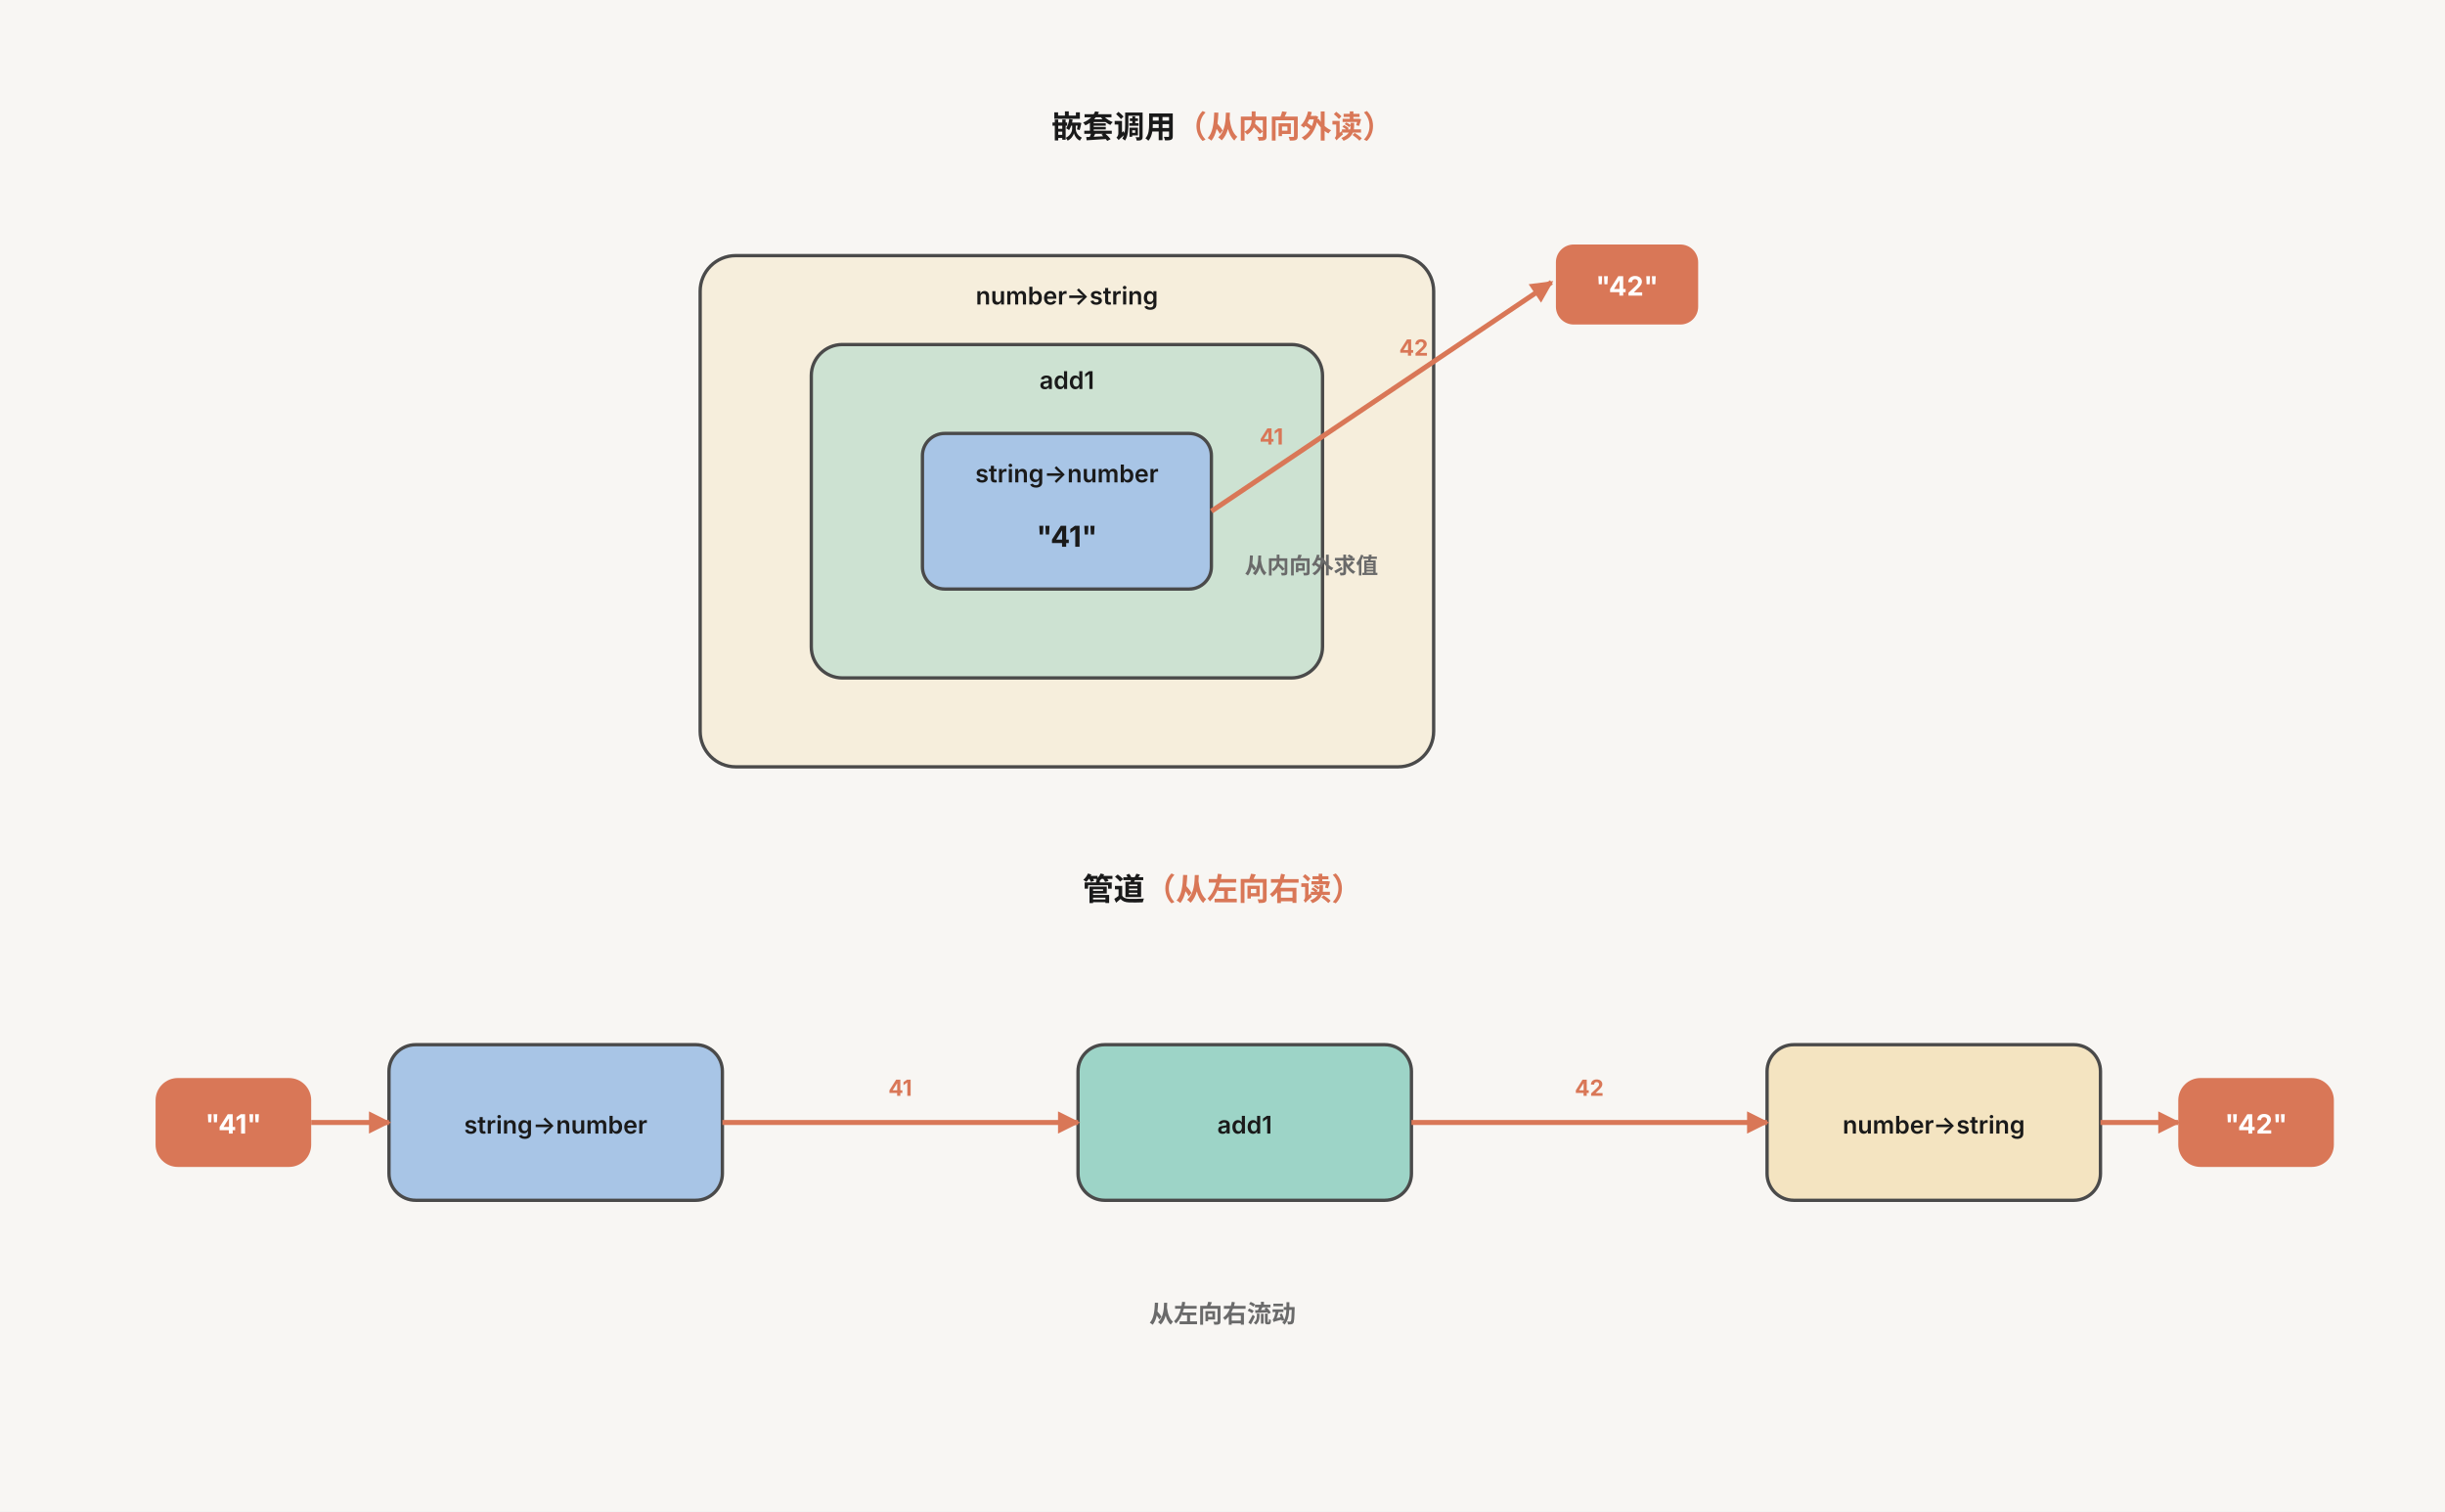
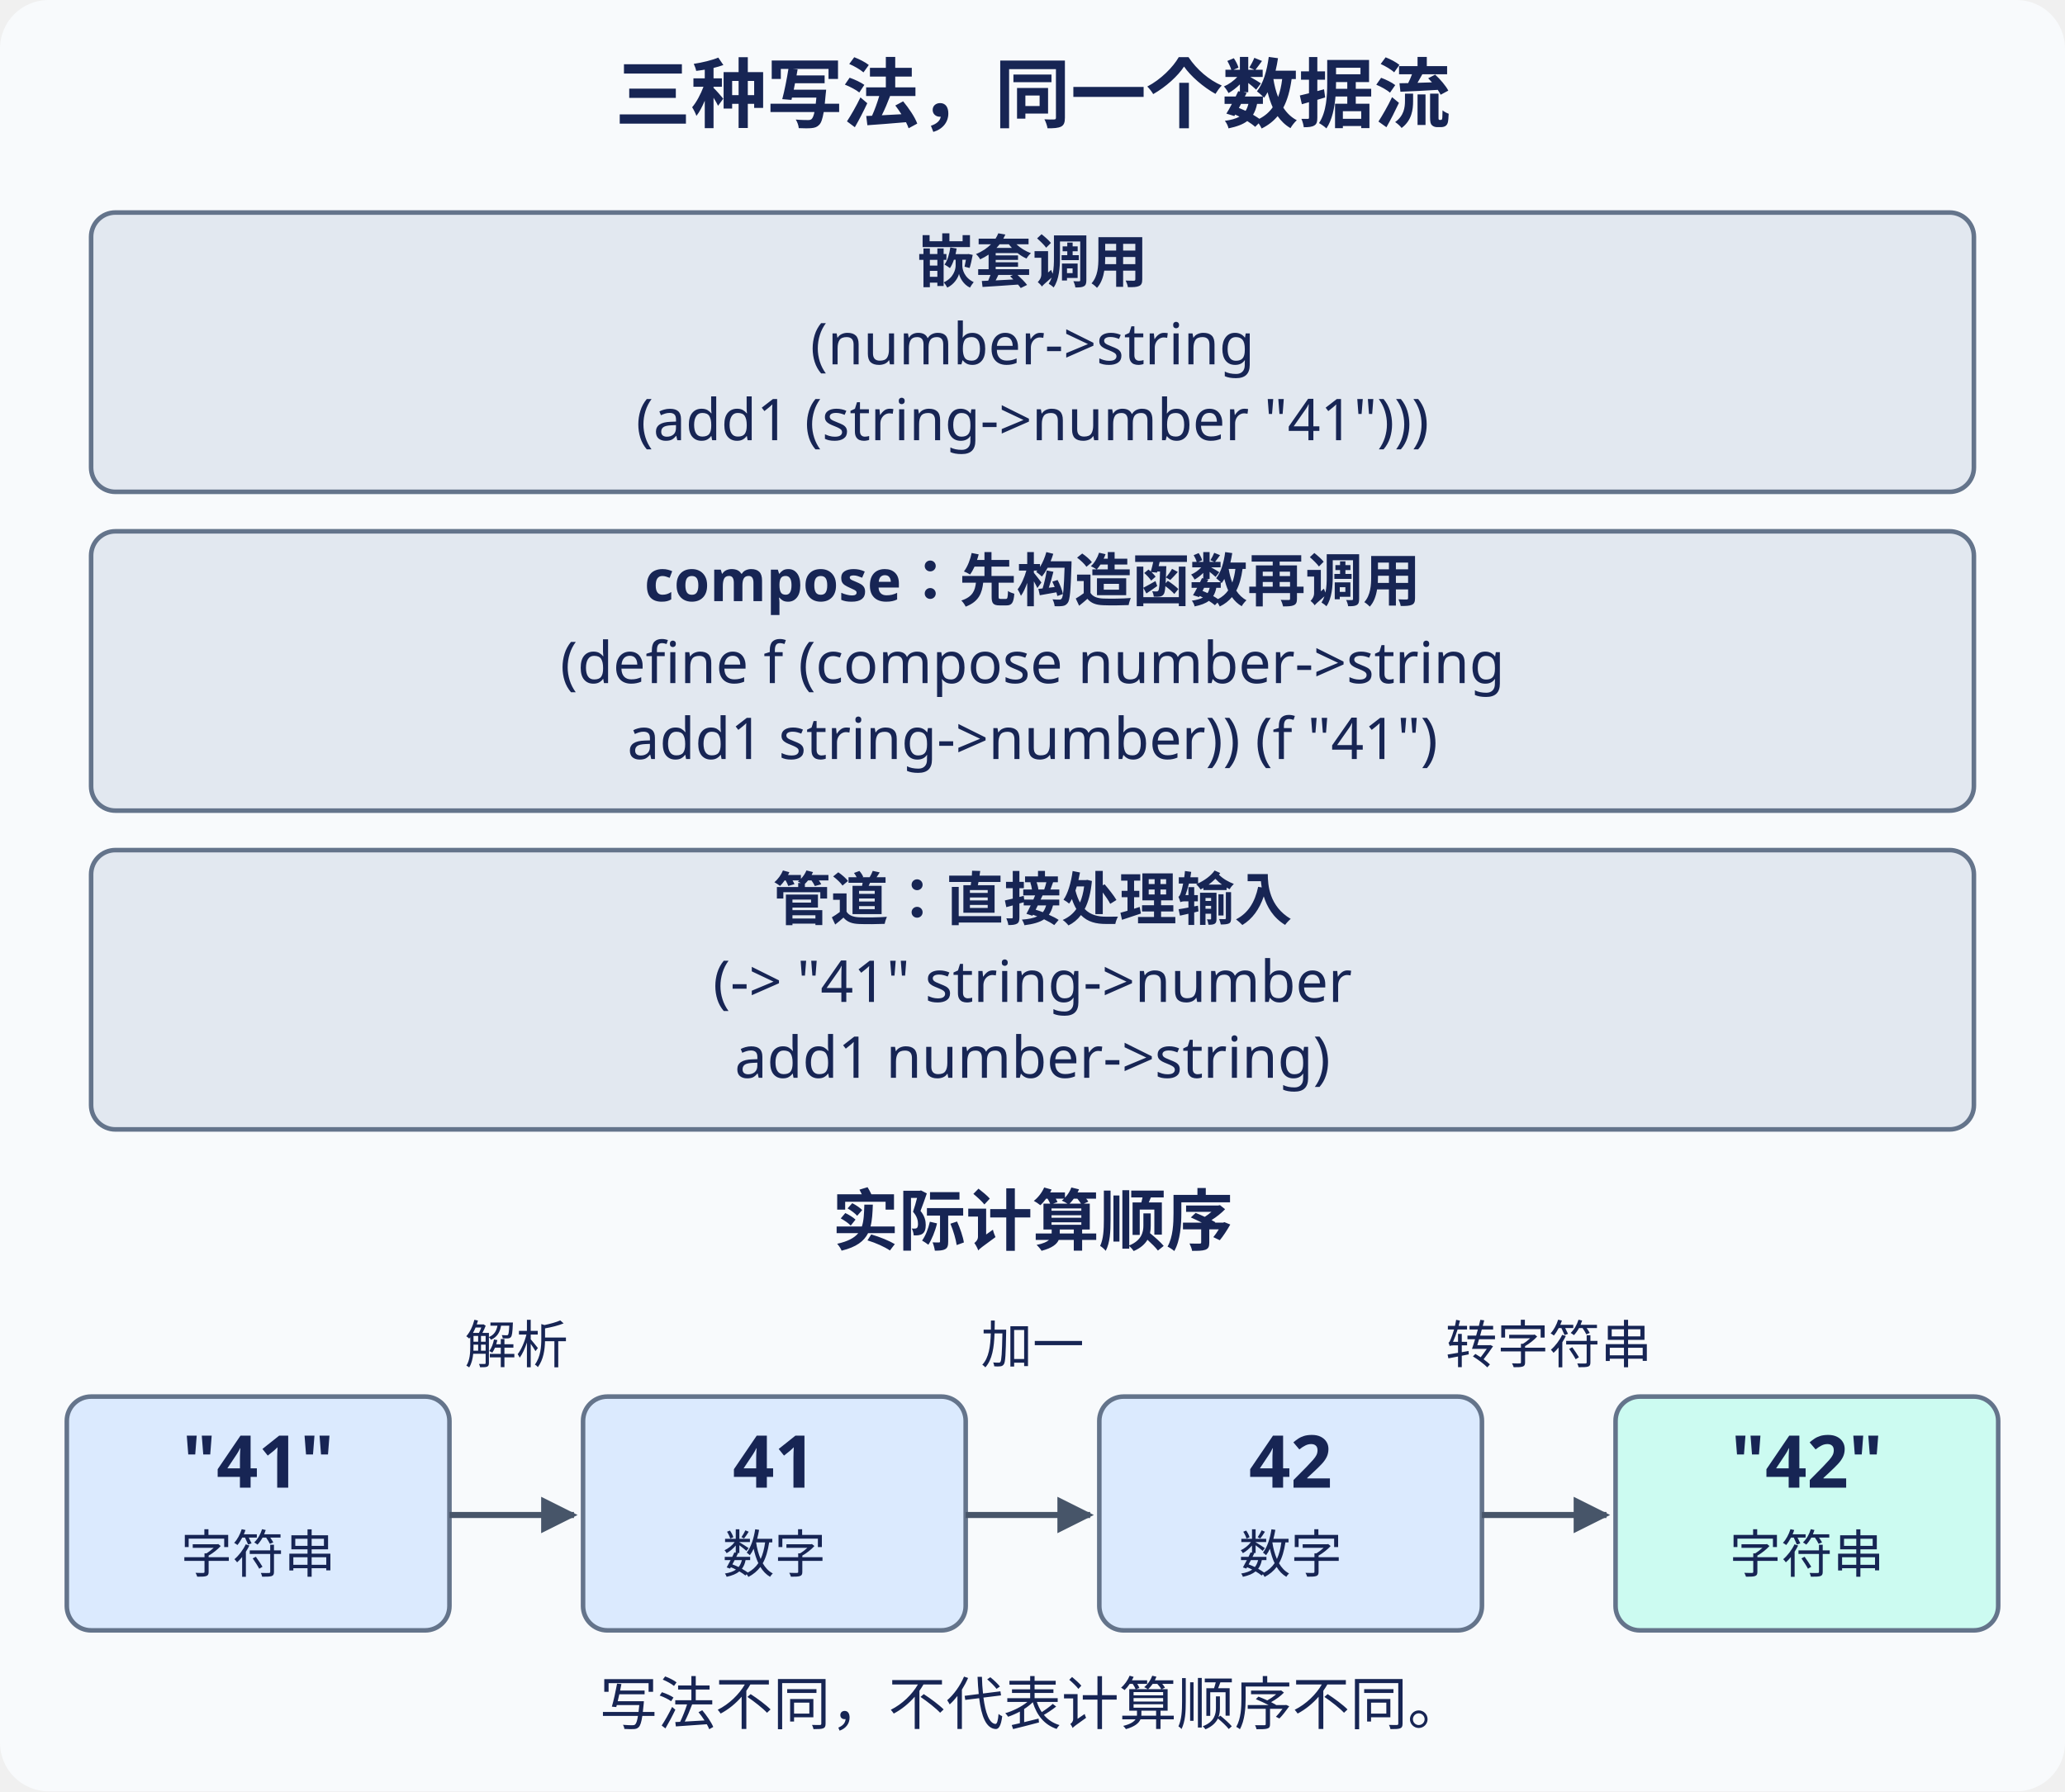
- <svg xmlns="http://www.w3.org/2000/svg" viewBox="0 0 1100 680" font-family="&quot;PingFang SC&quot;, &quot;Microsoft YaHei&quot;, -apple-system, BlinkMacSystemFont, &quot;Segoe UI&quot;, sans-serif" text-rendering="geometricPrecision">
+ <svg xmlns="http://www.w3.org/2000/svg" viewBox="0 0 680 590" role="img" aria-labelledby="t d">
  <defs>
-     <marker id="arrow" viewBox="0 0 10 10" refX="9" refY="5" markerWidth="10" markerHeight="10" orient="auto-start-reverse" markerUnits="userSpaceOnUse">
-       <path d="M0,0 L10,5 L0,10 Z" fill="#d97757" />
+     <marker id="a" viewBox="0 0 10 10" refX="9" refY="5" markerWidth="6" markerHeight="6" orient="auto">
+       <path d="M0 0L10 5L0 10Z" fill="#475569" />
    </marker>
  </defs>
-   <rect x="0" y="0" width="1100" height="680" fill="#f8f6f3" />
-   <text x="550" y="62" font-size="14" font-weight="700" text-anchor="middle" fill="#1a1a1a">嵌套调用<tspan fill="#d97757">（从内向外读）</tspan>
-   </text>
-   <rect x="315" y="115" width="330" height="230" rx="16" fill="#f4e4c1" fill-opacity="0.45" stroke="#4a4a4a" stroke-width="1.5" />
-   <rect x="365" y="155" width="230" height="150" rx="14" fill="#9dd4c7" fill-opacity="0.45" stroke="#4a4a4a" stroke-width="1.5" />
-   <rect x="415" y="195" width="130" height="70" rx="10" fill="#a8c5e6" stroke="#4a4a4a" stroke-width="1.5" />
-   <text x="480" y="137" font-size="11" font-weight="600" text-anchor="middle" fill="#1a1a1a">number-&gt;string</text>
-   <text x="480" y="175" font-size="11" font-weight="600" text-anchor="middle" fill="#1a1a1a">add1</text>
-   <text x="480" y="217" font-size="11" font-weight="600" text-anchor="middle" fill="#1a1a1a">string-&gt;number</text>
-   <text x="480" y="246" font-size="13" font-weight="700" text-anchor="middle" fill="#1a1a1a">"41"</text>
-   <line x1="545" y1="230" x2="698" y2="127" stroke="#d97757" stroke-width="2.25" marker-end="url(#arrow)" />
-   <text x="572" y="200" font-size="10" font-weight="700" text-anchor="middle" fill="#d97757">41</text>
-   <text x="636" y="160" font-size="10" font-weight="700" text-anchor="middle" fill="#d97757">42</text>
-   <rect x="700" y="110" width="64" height="36" rx="8" fill="#d97757" />
-   <text x="732" y="133" font-size="12" font-weight="700" text-anchor="middle" fill="#ffffff">"42"</text>
-   <text x="590" y="258" font-size="10" font-weight="600" text-anchor="middle" fill="#6a6a6a">从内向外求值</text>
-   <text x="550" y="405" font-size="14" font-weight="700" text-anchor="middle" fill="#1a1a1a">管道<tspan fill="#d97757">（从左向右读）</tspan>
-   </text>
-   <rect x="70" y="485" width="70" height="40" rx="10" fill="#d97757" />
-   <text x="105" y="510" font-size="12" font-weight="700" text-anchor="middle" fill="#ffffff">"41"</text>
-   <rect x="175" y="470" width="150" height="70" rx="12" fill="#a8c5e6" stroke="#4a4a4a" stroke-width="1.5" />
-   <text x="250" y="510" font-size="11" font-weight="600" text-anchor="middle" fill="#1a1a1a">string-&gt;number</text>
-   <rect x="485" y="470" width="150" height="70" rx="12" fill="#9dd4c7" stroke="#4a4a4a" stroke-width="1.5" />
-   <text x="560" y="510" font-size="11" font-weight="600" text-anchor="middle" fill="#1a1a1a">add1</text>
-   <rect x="795" y="470" width="150" height="70" rx="12" fill="#f4e4c1" stroke="#4a4a4a" stroke-width="1.5" />
-   <text x="870" y="510" font-size="11" font-weight="600" text-anchor="middle" fill="#1a1a1a">number-&gt;string</text>
-   <rect x="980" y="485" width="70" height="40" rx="10" fill="#d97757" />
-   <text x="1015" y="510" font-size="12" font-weight="700" text-anchor="middle" fill="#ffffff">"42"</text>
-   <line x1="140" y1="505" x2="175" y2="505" stroke="#d97757" stroke-width="2.25" marker-end="url(#arrow)" />
-   <line x1="325" y1="505" x2="485" y2="505" stroke="#d97757" stroke-width="2.25" marker-end="url(#arrow)" />
-   <line x1="635" y1="505" x2="795" y2="505" stroke="#d97757" stroke-width="2.25" marker-end="url(#arrow)" />
-   <line x1="945" y1="505" x2="980" y2="505" stroke="#d97757" stroke-width="2.25" marker-end="url(#arrow)" />
-   <text x="405" y="493" font-size="10" font-weight="700" text-anchor="middle" fill="#d97757">41</text>
-   <text x="715" y="493" font-size="10" font-weight="700" text-anchor="middle" fill="#d97757">42</text>
-   <text x="550" y="595" font-size="11" font-weight="600" text-anchor="middle" fill="#6a6a6a">从左向右流动</text>
+   <rect width="680" height="590" rx="16" fill="#f8fafc" />
+   <g font-family="sans-serif" fill="#172554">
+     <text x="340" y="40" text-anchor="middle" font-size="25" font-weight="bold">三种写法，同一个数据流</text>
+     <rect x="30" y="70" width="620" height="92" rx="8" fill="#e2e8f0" stroke="#64748b" stroke-width="1.5" />
+     <text x="340" y="93" text-anchor="middle" font-size="19" font-weight="bold">嵌套调用</text>
+     <text x="340" y="120" text-anchor="middle" font-size="19">(number-&gt;string</text>
+     <text x="340" y="145" text-anchor="middle" font-size="19"> (add1 (string-&gt;number "41")))</text>
+     <rect x="30" y="175" width="620" height="92" rx="8" fill="#e2e8f0" stroke="#64748b" stroke-width="1.5" />
+     <text x="340" y="198" text-anchor="middle" font-size="19" font-weight="bold">compose：先构造函数再调用</text>
+     <text x="340" y="225" text-anchor="middle" font-size="19">(define f (compose number-&gt;string</text>
+     <text x="340" y="250" text-anchor="middle" font-size="19"> add1 string-&gt;number))  (f "41")</text>
+     <rect x="30" y="280" width="620" height="92" rx="8" fill="#e2e8f0" stroke="#64748b" stroke-width="1.5" />
+     <text x="340" y="303" text-anchor="middle" font-size="19" font-weight="bold">管道：直接处理输入</text>
+     <text x="340" y="330" text-anchor="middle" font-size="19">(-&gt; "41" string-&gt;number</text>
+     <text x="340" y="355" text-anchor="middle" font-size="19"> add1 number-&gt;string)</text>
+     <text x="340" y="410" text-anchor="middle" font-size="22" font-weight="bold">实际计算顺序</text>
+     <rect x="22" y="460" width="126" height="77" rx="8" fill="#dbeafe" stroke="#64748b" stroke-width="1.5" />
+     <text x="85" y="490" text-anchor="middle" font-size="24" font-weight="bold">"41"</text>
+     <text x="85" y="518" text-anchor="middle" font-size="17">字符串</text>
+     <path d="M148 499H189" fill="none" stroke="#475569" stroke-width="2" marker-end="url(#a)" />
+     <rect x="192" y="460" width="126" height="77" rx="8" fill="#dbeafe" stroke="#64748b" stroke-width="1.5" />
+     <text x="255" y="490" text-anchor="middle" font-size="24" font-weight="bold">41</text>
+     <text x="255" y="518" text-anchor="middle" font-size="17">数字</text>
+     <path d="M318 499H359" fill="none" stroke="#475569" stroke-width="2" marker-end="url(#a)" />
+     <rect x="362" y="460" width="126" height="77" rx="8" fill="#dbeafe" stroke="#64748b" stroke-width="1.5" />
+     <text x="425" y="490" text-anchor="middle" font-size="24" font-weight="bold">42</text>
+     <text x="425" y="518" text-anchor="middle" font-size="17">数字</text>
+     <path d="M488 499H529" fill="none" stroke="#475569" stroke-width="2" marker-end="url(#a)" />
+     <rect x="532" y="460" width="126" height="77" rx="8" fill="#ccfbf1" stroke="#64748b" stroke-width="1.5" />
+     <text x="595" y="490" text-anchor="middle" font-size="24" font-weight="bold">"42"</text>
+     <text x="595" y="518" text-anchor="middle" font-size="17">字符串</text>
+     <text x="170" y="449" text-anchor="middle" font-size="17">解析</text>
+     <text x="340" y="449" text-anchor="middle" font-size="17">加一</text>
+     <text x="510" y="449" text-anchor="middle" font-size="17">转字符串</text>
+     <text x="340" y="568" text-anchor="middle" font-size="19">写法不同，不代表计算顺序不同。</text>
+   </g>
</svg>
